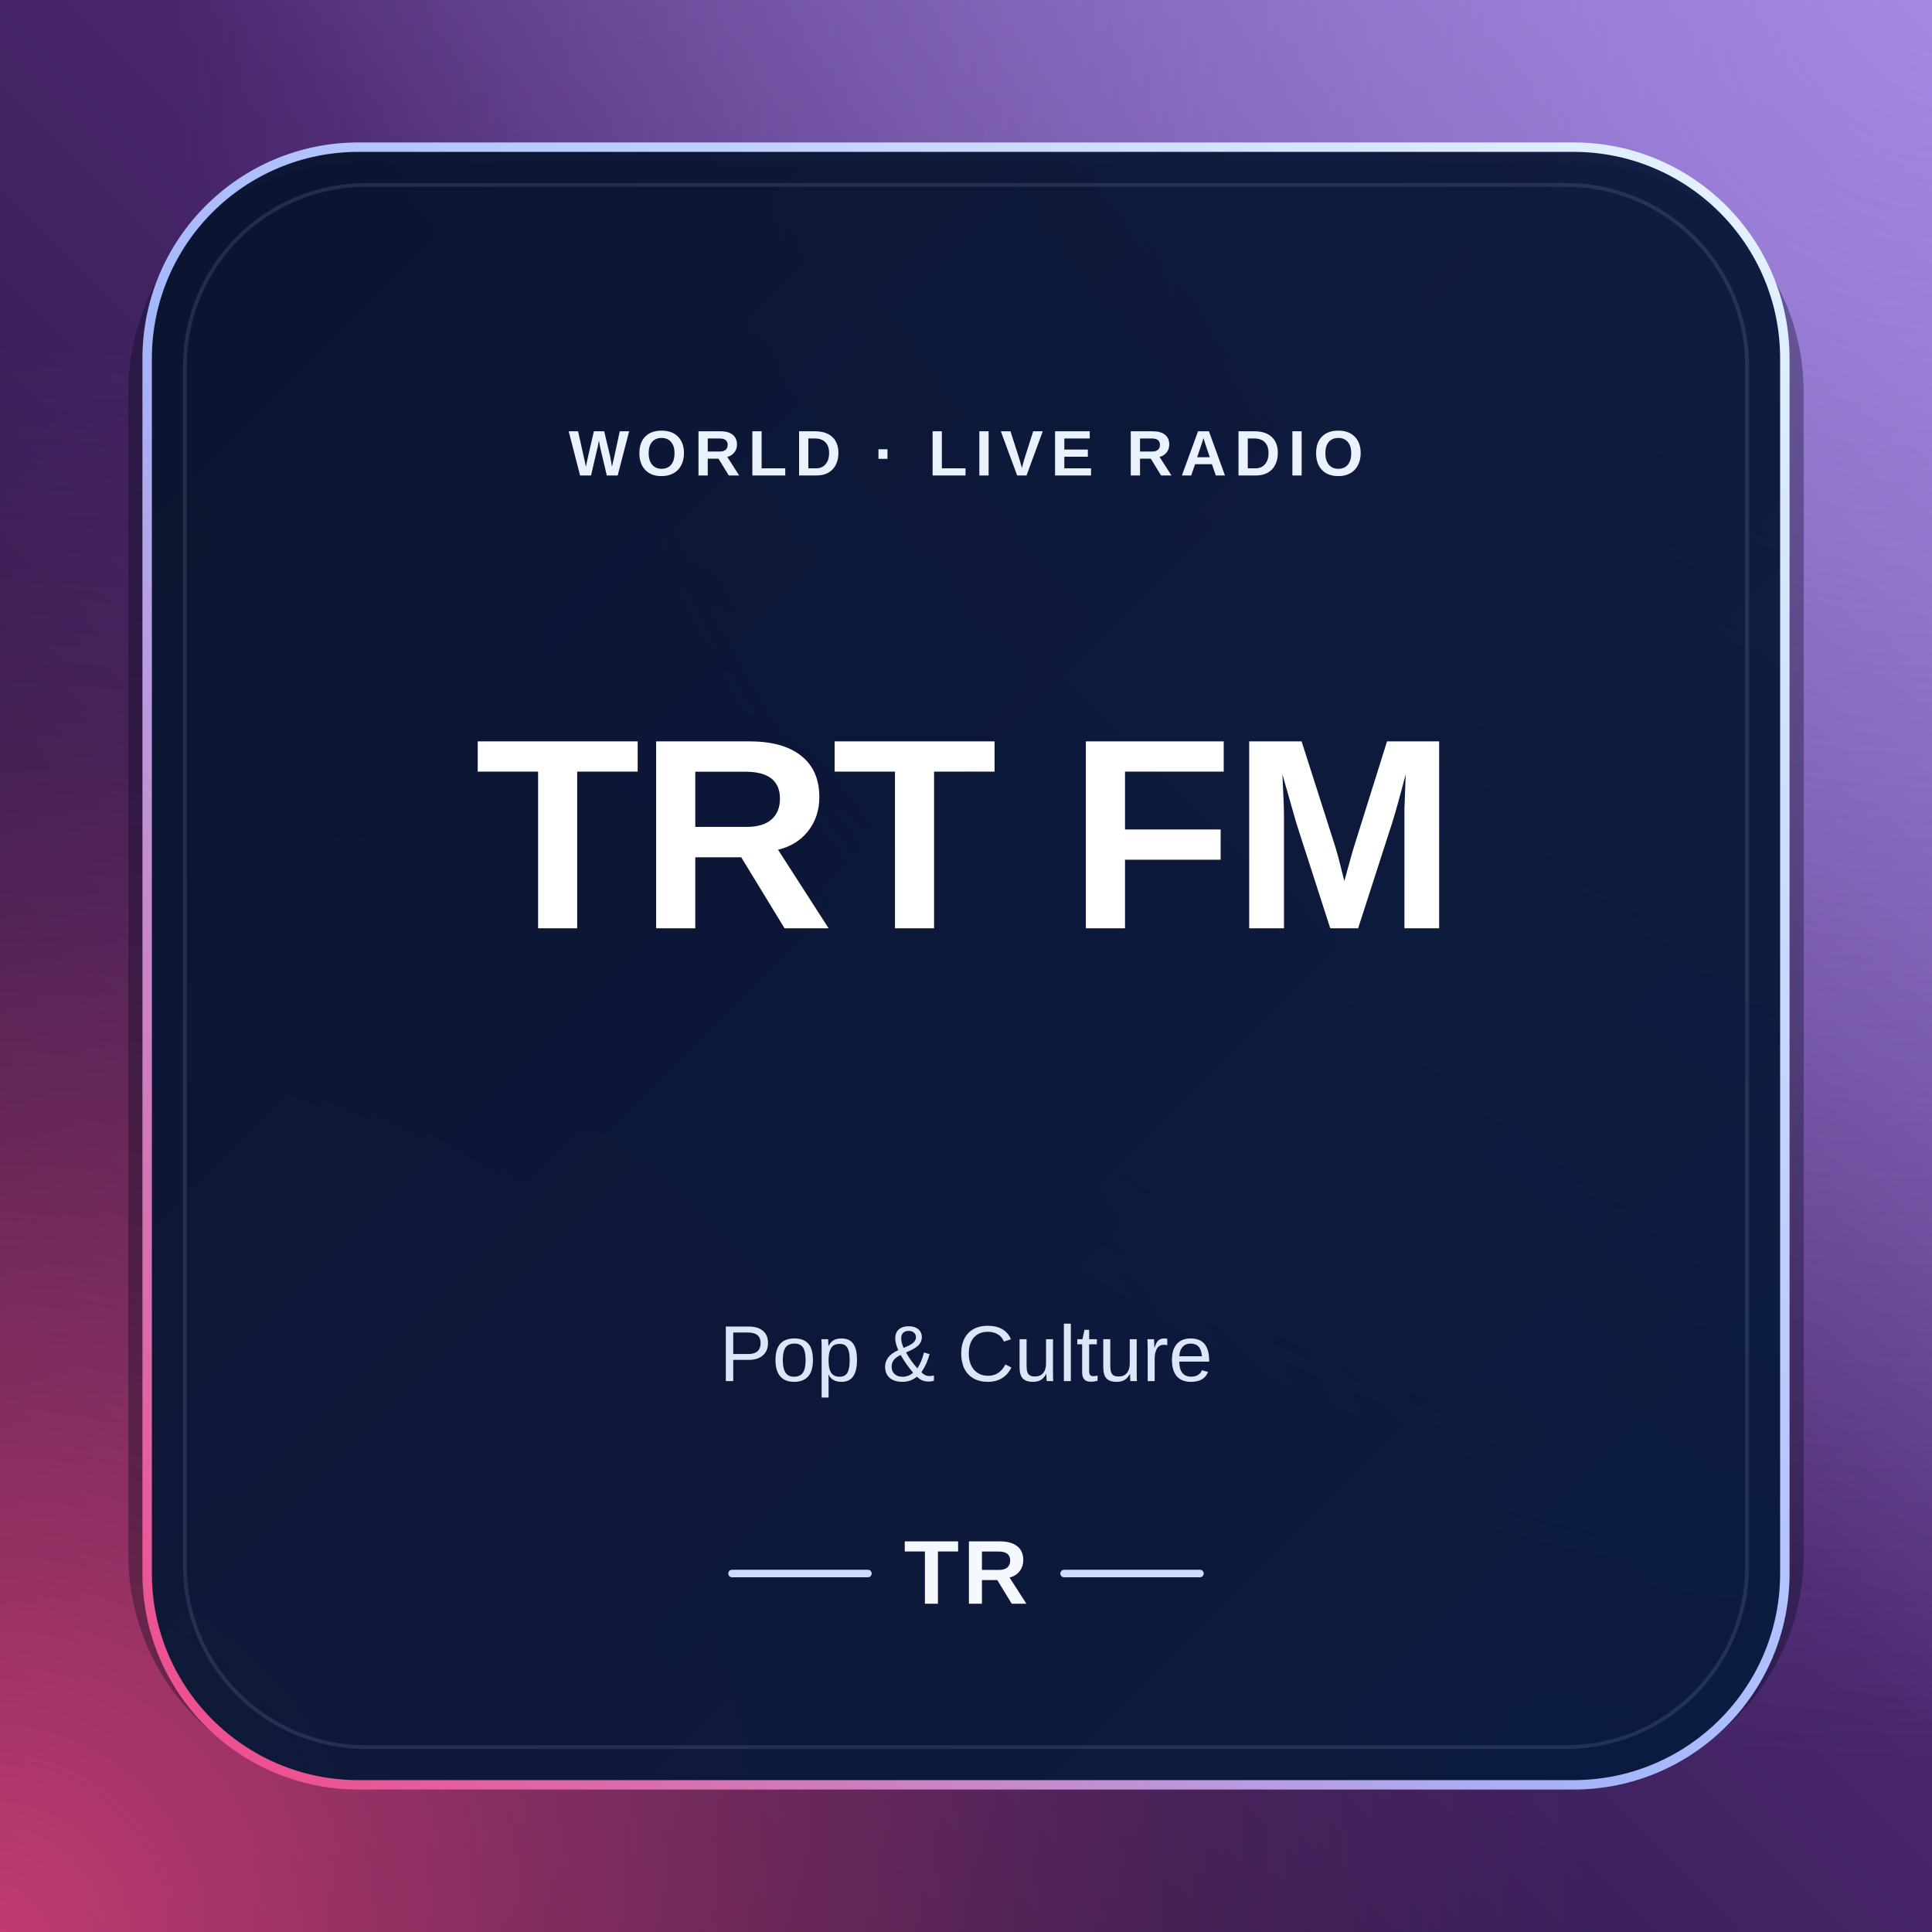
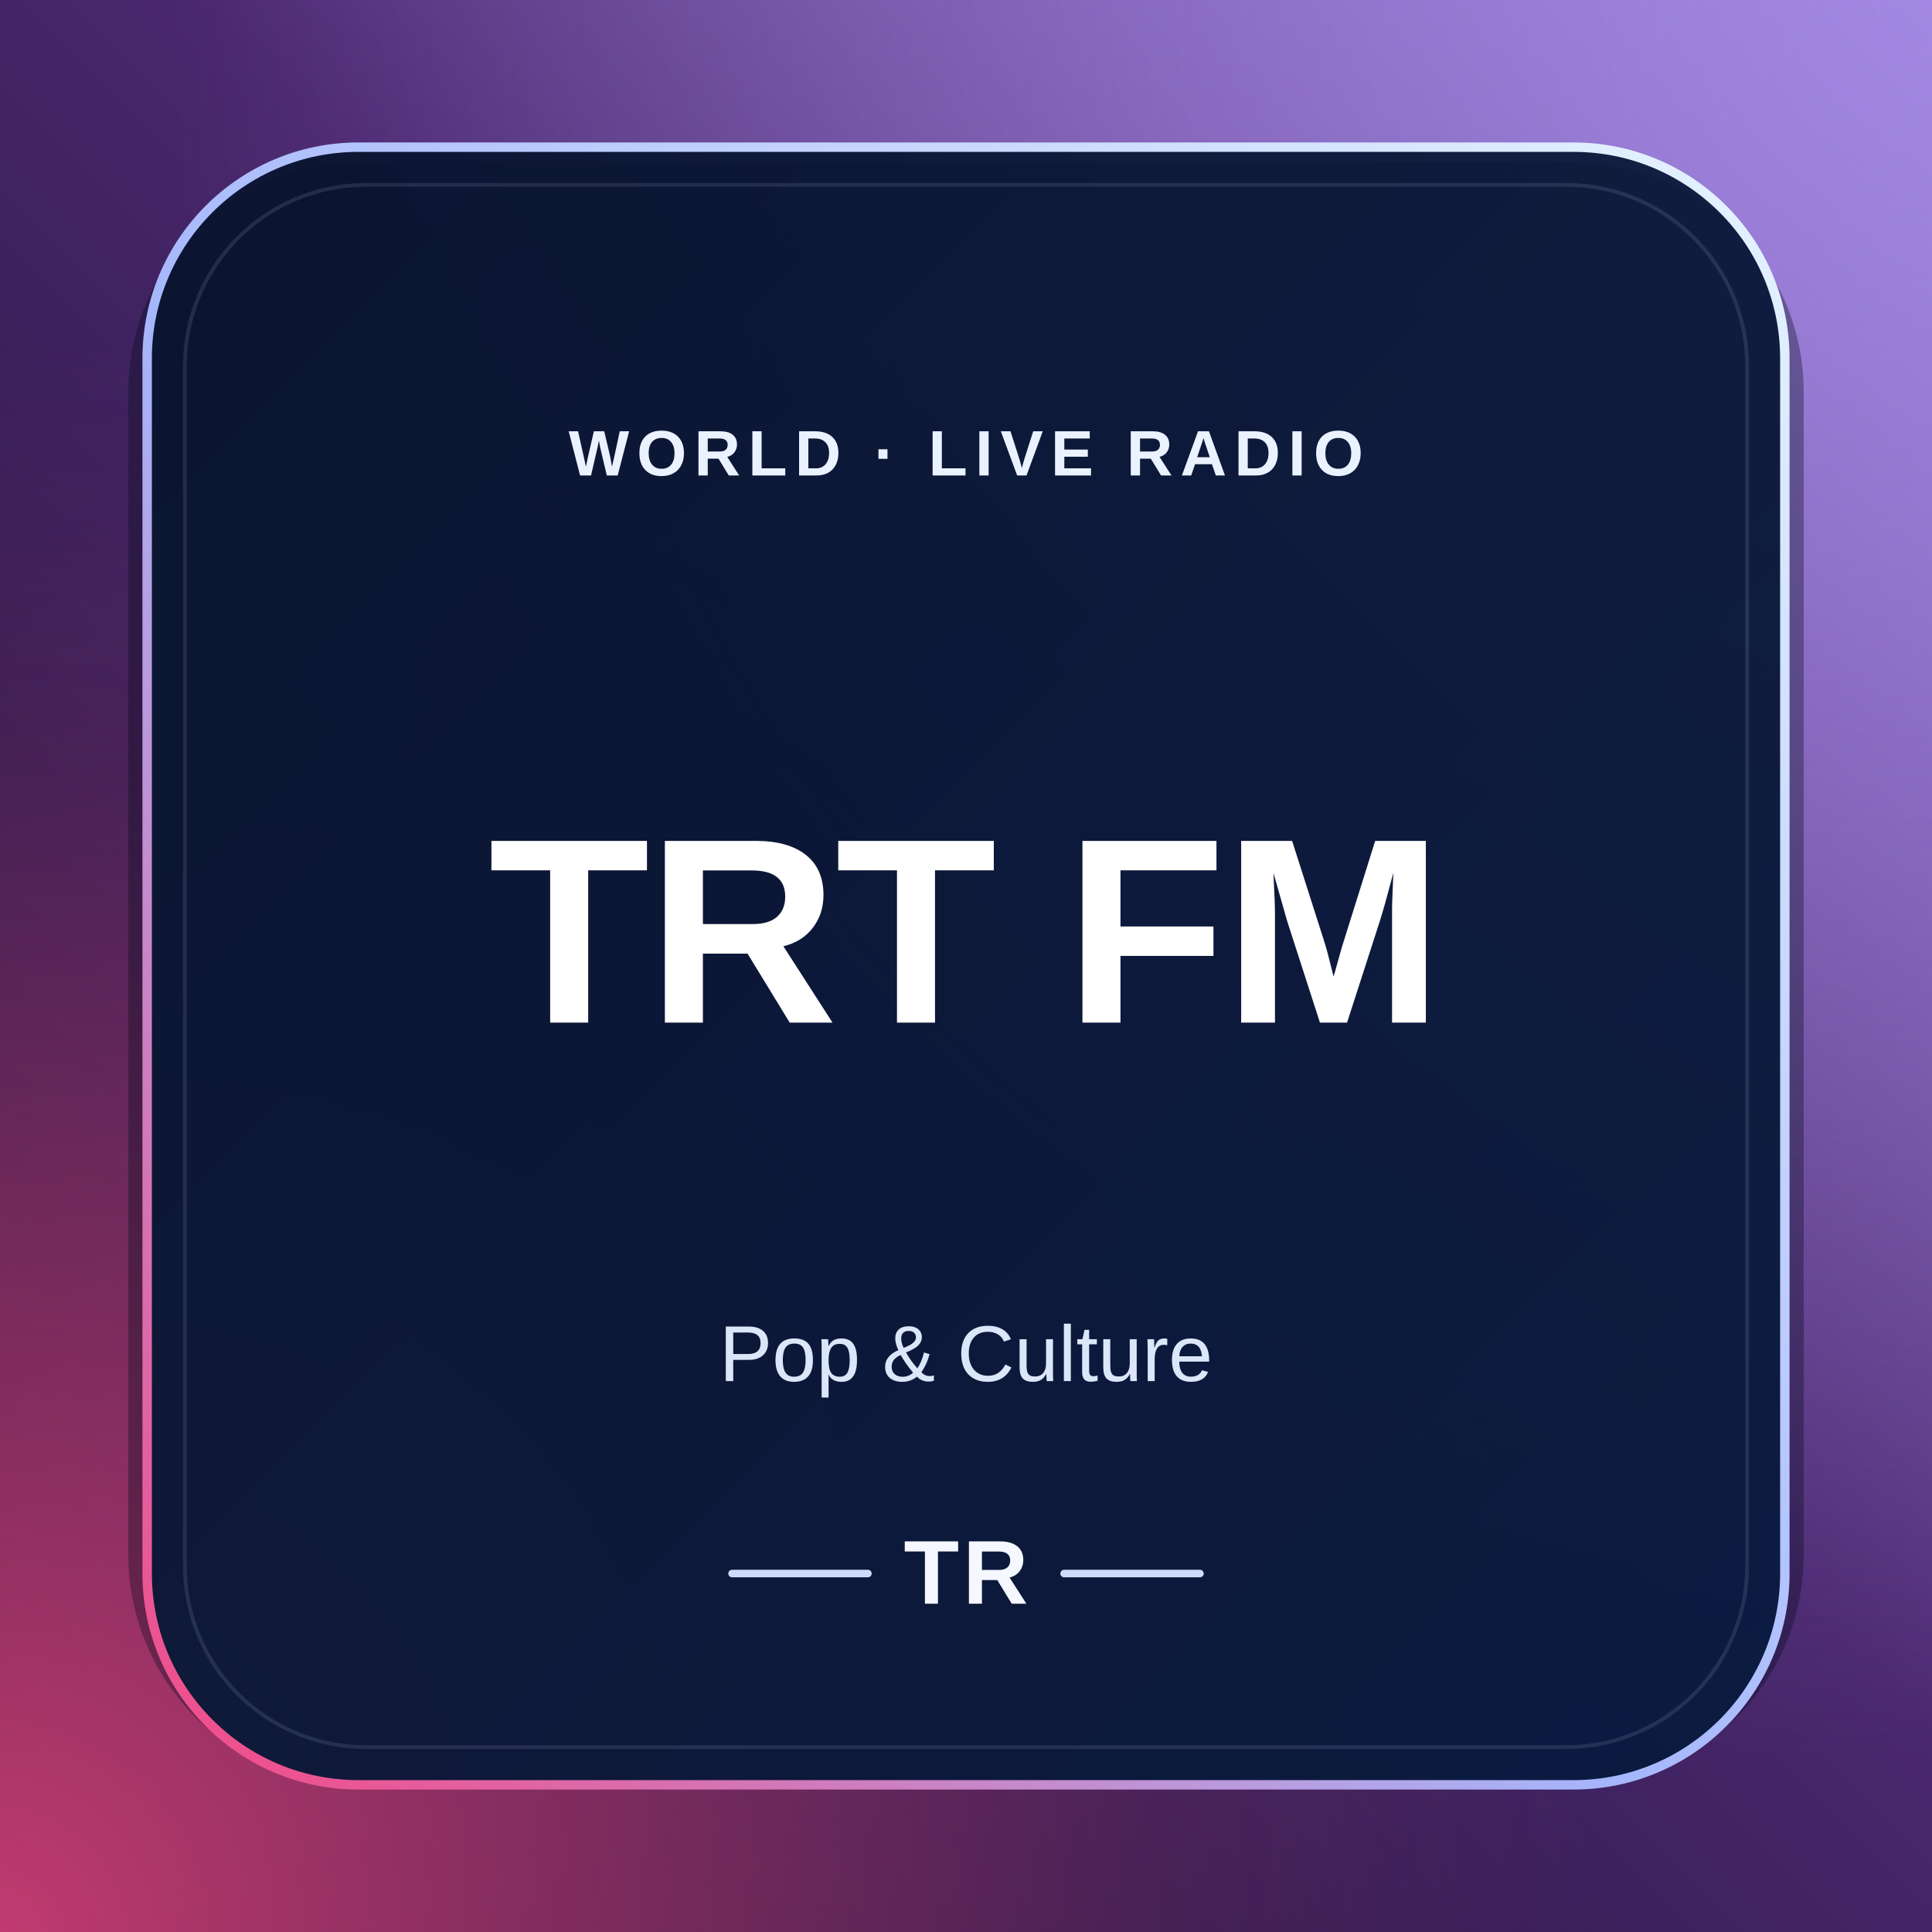
<svg xmlns="http://www.w3.org/2000/svg" width="1254" height="1254" viewBox="0 0 512 512" role="img" aria-label="TRT FM radio cover">
  <defs>
    <linearGradient id="background" x1="0" y1="1" x2="1" y2="0">
      <stop offset="0" stop-color="#100e2a" />
      <stop offset=".55" stop-color="#4a276d" />
      <stop offset="1" stop-color="#a388e4" />
    </linearGradient>
    <radialGradient id="leftGlow" cx="0" cy="1" r=".82">
      <stop offset="0" stop-color="#f44885" stop-opacity=".78" />
      <stop offset=".74" stop-color="#f44885" stop-opacity=".11" />
      <stop offset="1" stop-color="#f44885" stop-opacity="0" />
    </radialGradient>
    <radialGradient id="rightGlow" cx="1" cy="0" r=".91">
      <stop offset="0" stop-color="#a388e4" stop-opacity=".64" />
      <stop offset="1" stop-color="#a388e4" stop-opacity="0" />
    </radialGradient>
    <linearGradient id="rim" x1="0" y1="1" x2="1" y2="0">
      <stop offset="0" stop-color="#f44885" />
      <stop offset=".45" stop-color="#a5b7fc" />
      <stop offset="1" stop-color="#e6f4ff" />
    </linearGradient>
    <linearGradient id="pane" x1="0" y1="0" x2="1" y2="1">
      <stop offset="0" stop-color="#09142e" stop-opacity=".94" />
      <stop offset="1" stop-color="#091b40" stop-opacity=".92" />
    </linearGradient>
  </defs>
  <rect width="512" height="512" fill="url(#background)" />
  <rect width="512" height="512" fill="url(#leftGlow)" />
  <rect width="512" height="512" fill="url(#rightGlow)" />
  <rect x="34" y="43" width="444" height="430" rx="61" fill="#040819" opacity=".34" />
  <rect x="39" y="39" width="434" height="434" rx="56" fill="url(#pane)" stroke="url(#rim)" stroke-width="2.5" />
  <rect x="49" y="49" width="414" height="414" rx="48" fill="none" stroke="#d0deff" stroke-opacity=".12" />
  <text x="256" y="126" text-anchor="middle" font-family="Arial,Helvetica,sans-serif" font-size="17" font-weight="700" letter-spacing="2.0" fill="#ebf2ff">WORLD · LIVE RADIO</text>
-   <text x="256" y="246" text-anchor="middle" font-family="Arial,Helvetica,sans-serif" font-size="72" font-weight="750" letter-spacing="-0.7" fill="#ffffff">TRT FM</text>
+   <text x="256" y="271" text-anchor="middle" font-family="Arial,Helvetica,sans-serif" font-size="70" font-weight="750" letter-spacing="-0.7" fill="#ffffff">TRT FM</text>
  <text x="256" y="366" text-anchor="middle" font-family="Arial,Helvetica,sans-serif" font-size="21" font-weight="400" fill="#dce6f9">Pop &amp; Culture</text>
  <path d="M194 417H230 M282 417H318" fill="none" stroke="#cedcf9" stroke-width="2" stroke-linecap="round" />
  <text x="256" y="425" text-anchor="middle" font-family="Arial,Helvetica,sans-serif" font-size="24" font-weight="700" letter-spacing="1" fill="#f5f8ff">TR</text>
</svg>
